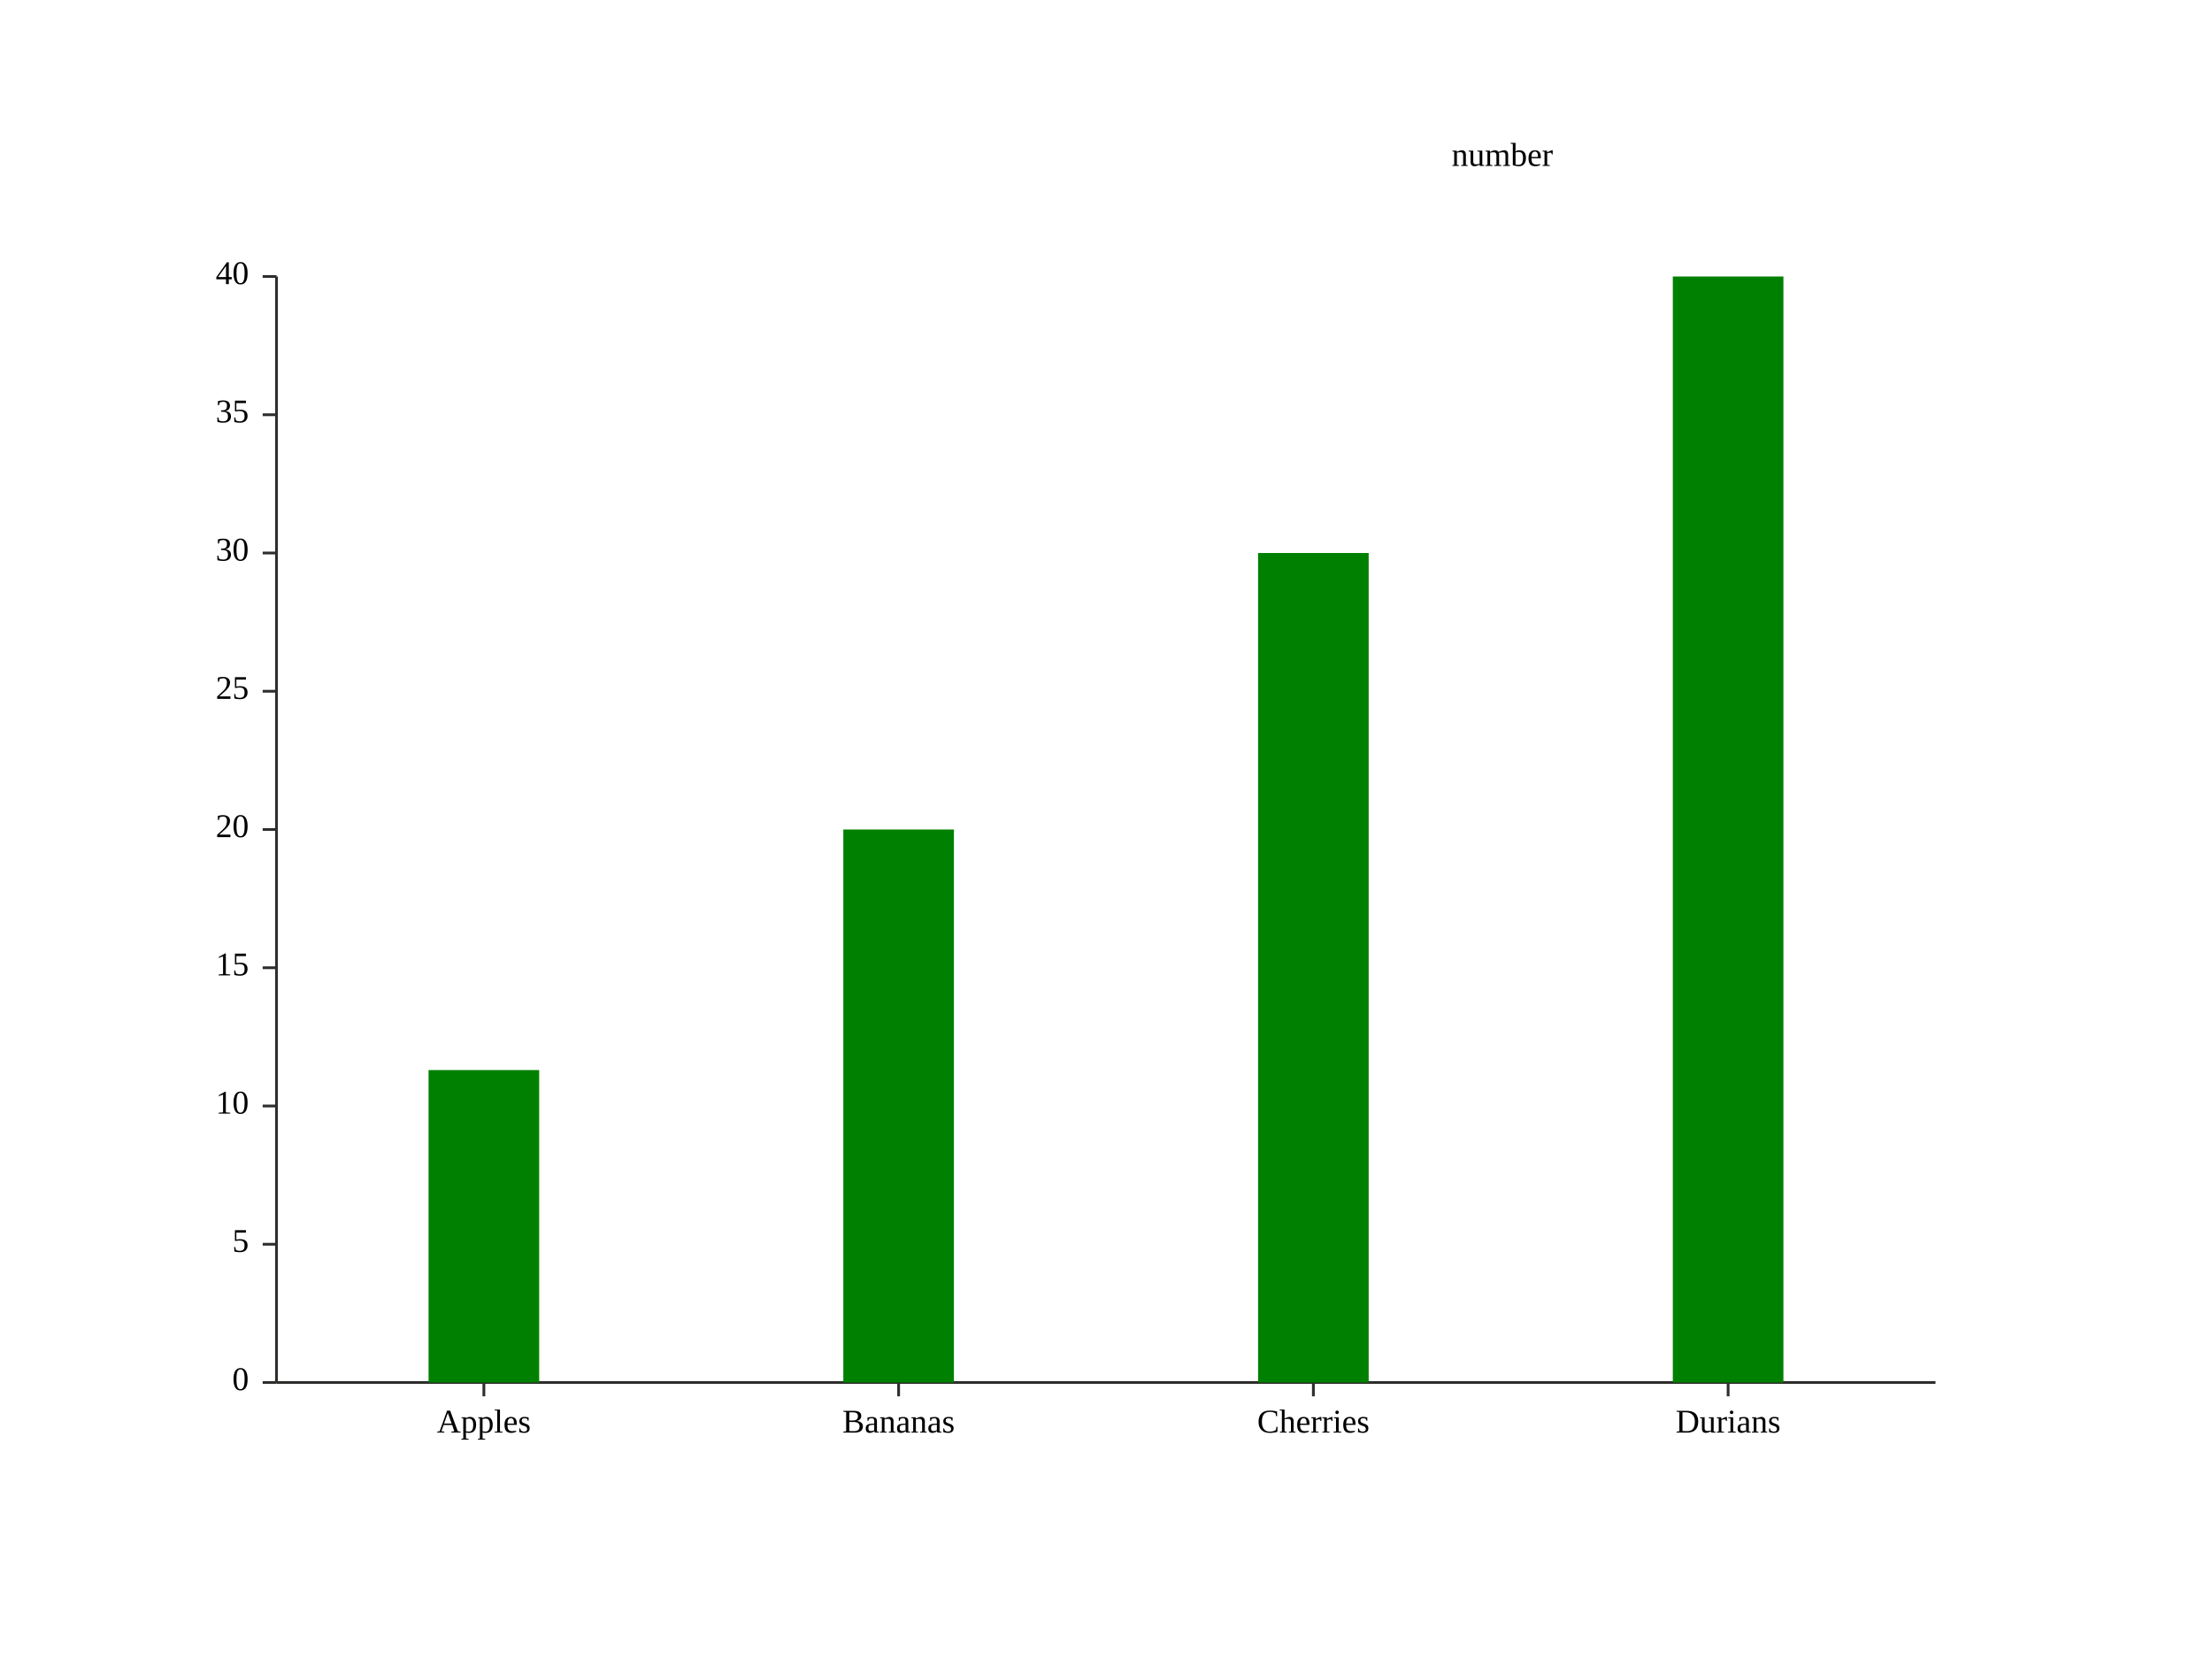
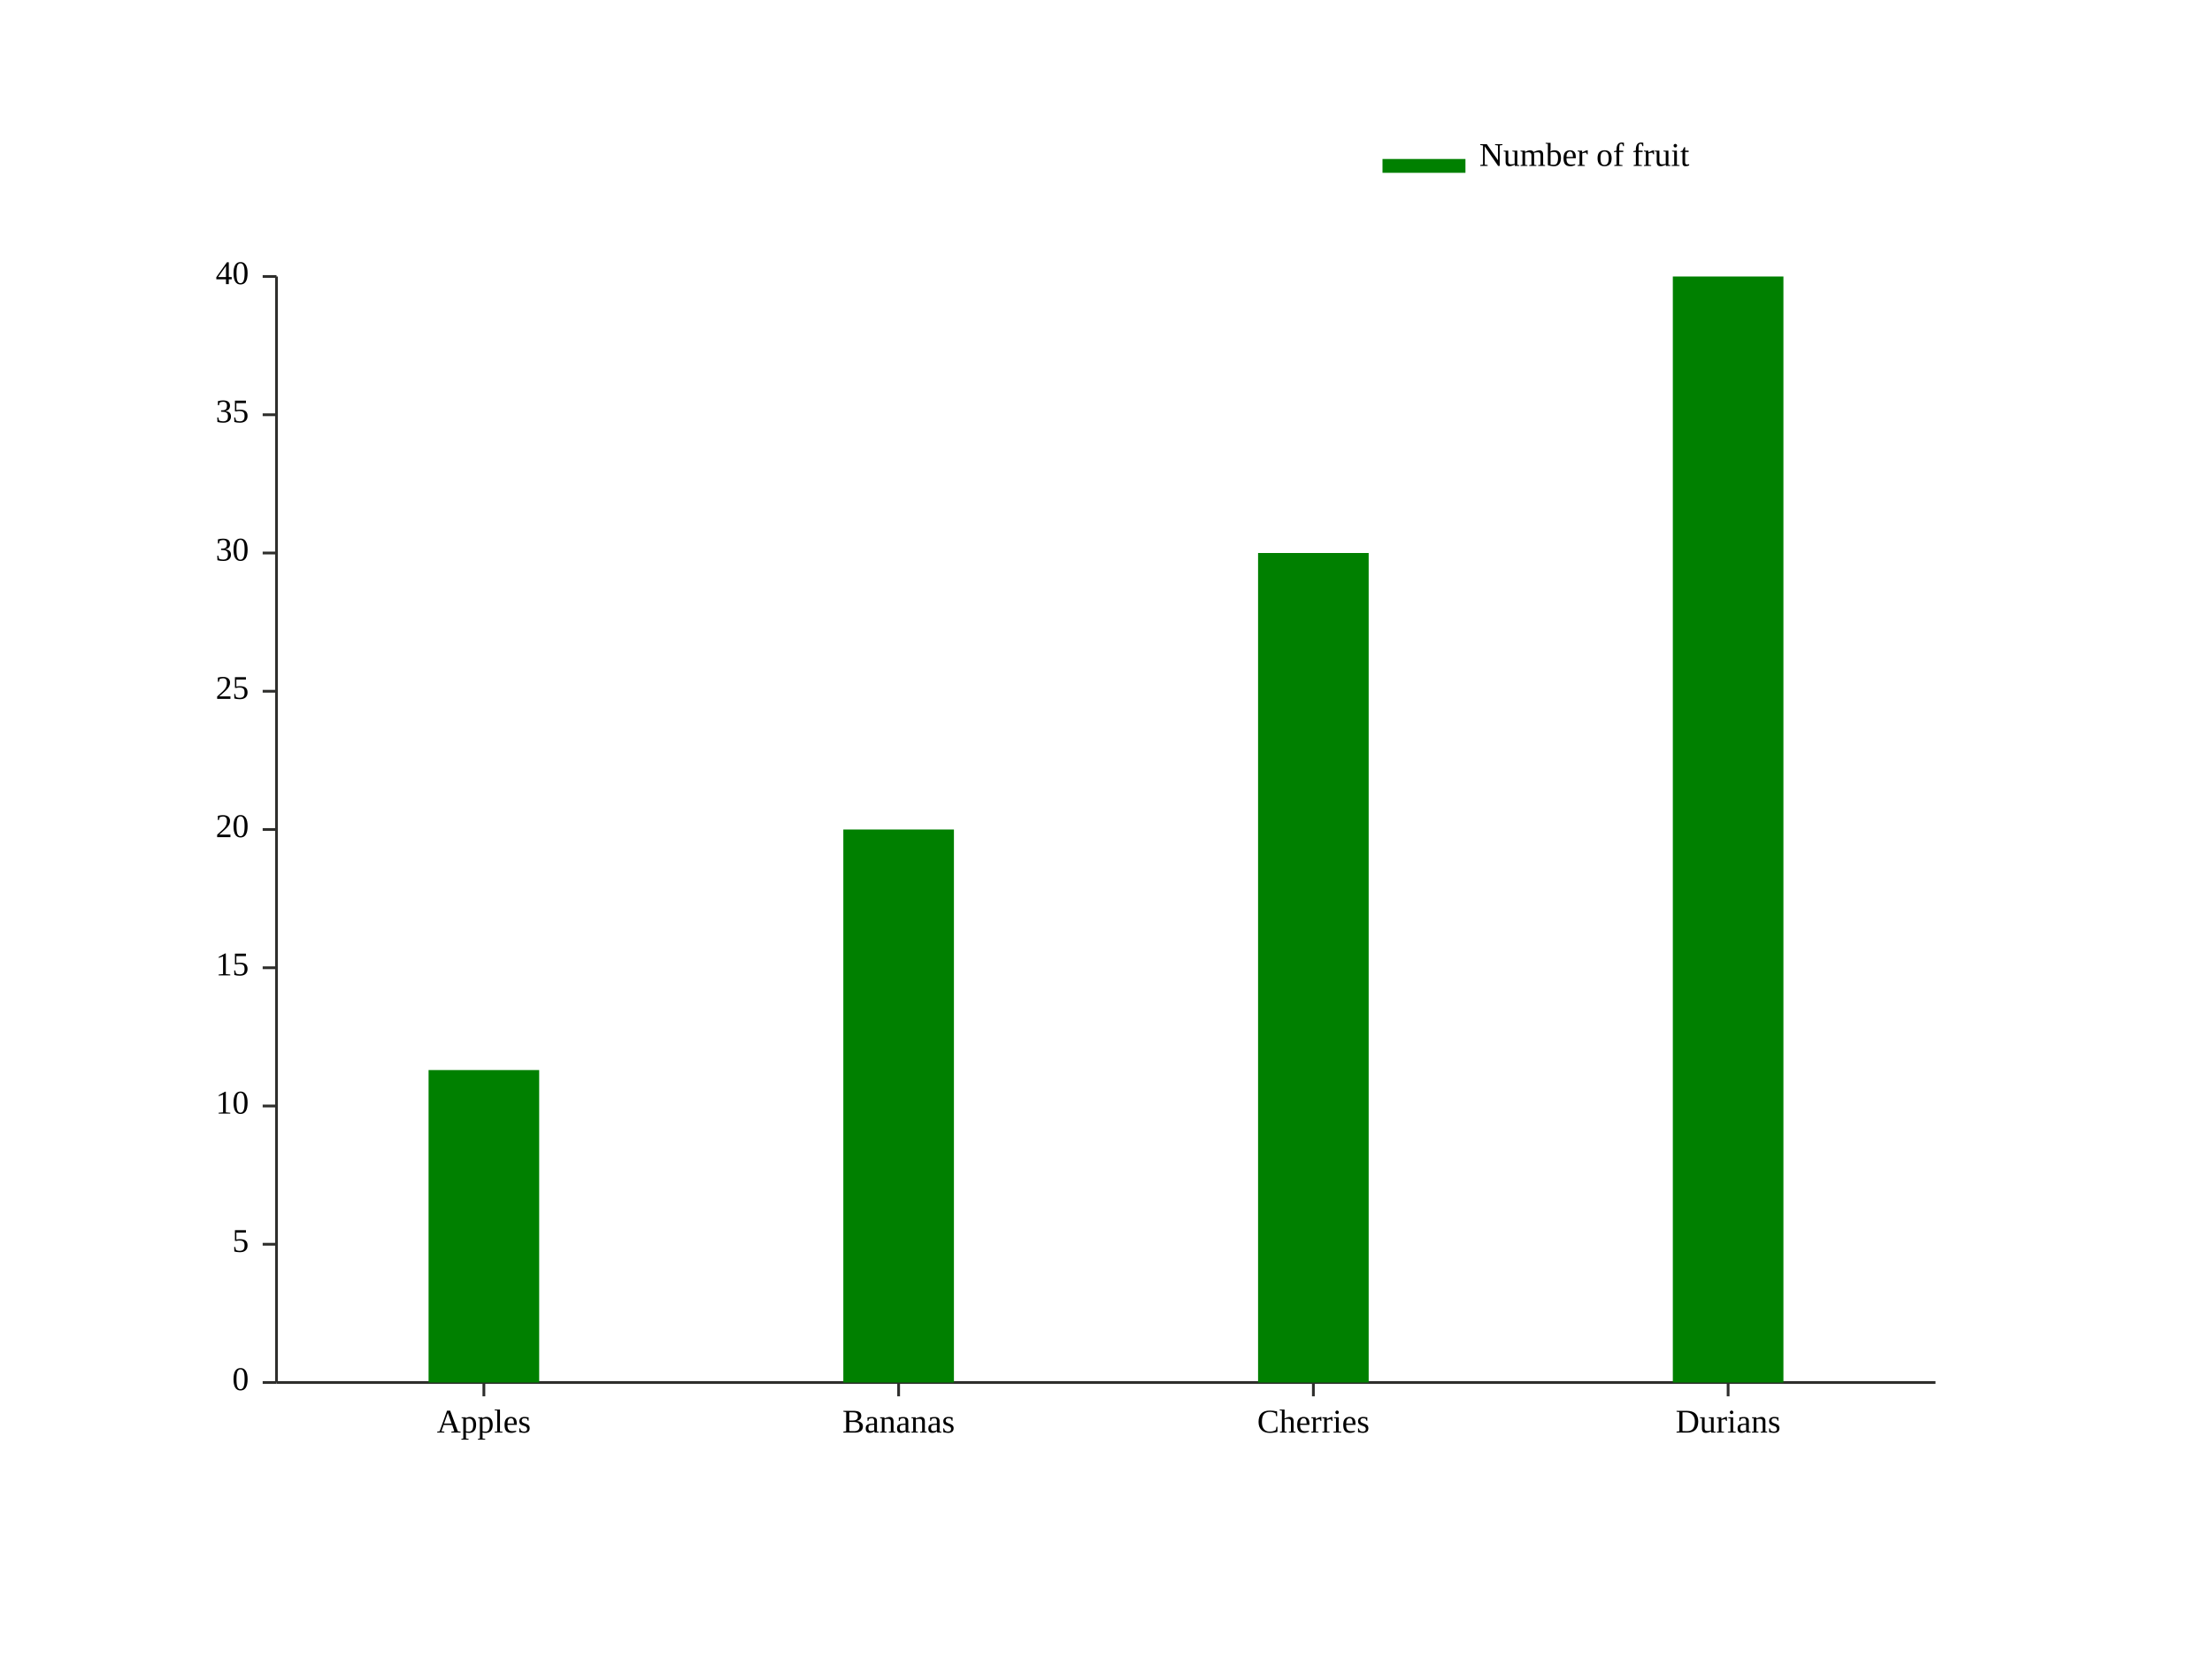
<svg xmlns="http://www.w3.org/2000/svg" viewBox="0 0 800 600">
  <line x1="100" y1="500" x2="700" y2="500" stroke="#2e2e2c" />
  <line x1="175.0" y1="500" x2="175.0" y2="505" stroke="#2e2e2c" />
  <line x1="325.0" y1="500" x2="325.0" y2="505" stroke="#2e2e2c" />
  <line x1="475.0" y1="500" x2="475.0" y2="505" stroke="#2e2e2c" />
  <line x1="625.0" y1="500" x2="625.0" y2="505" stroke="#2e2e2c" />
  <text x="175.0" y="510" text-anchor="middle" dominant-baseline="hanging">Apples</text>
  <text x="325.0" y="510" text-anchor="middle" dominant-baseline="hanging">Bananas</text>
  <text x="475.0" y="510" text-anchor="middle" dominant-baseline="hanging">Cherries</text>
  <text x="625.0" y="510" text-anchor="middle" dominant-baseline="hanging">Durians</text>
  <line x1="100" y1="100" x2="100" y2="500" stroke="#2e2e2c" />
  <line x1="95" y1="500.0" x2="100" y2="500.0" stroke="#2e2e2c" />
  <line x1="95" y1="450.0" x2="100" y2="450.0" stroke="#2e2e2c" />
  <line x1="95" y1="400.0" x2="100" y2="400.0" stroke="#2e2e2c" />
  <line x1="95" y1="350.0" x2="100" y2="350.0" stroke="#2e2e2c" />
  <line x1="95" y1="300.0" x2="100" y2="300.0" stroke="#2e2e2c" />
  <line x1="95" y1="250.0" x2="100" y2="250.0" stroke="#2e2e2c" />
  <line x1="95" y1="200.0" x2="100" y2="200.0" stroke="#2e2e2c" />
  <line x1="95" y1="150.0" x2="100" y2="150.0" stroke="#2e2e2c" />
  <line x1="95" y1="100.0" x2="100" y2="100.0" stroke="#2e2e2c" />
  <text x="90" y="500.0" text-anchor="end" dominant-baseline="middle">0</text>
  <text x="90" y="450.0" text-anchor="end" dominant-baseline="middle">5</text>
  <text x="90" y="400.0" text-anchor="end" dominant-baseline="middle">10</text>
  <text x="90" y="350.0" text-anchor="end" dominant-baseline="middle">15</text>
  <text x="90" y="300.0" text-anchor="end" dominant-baseline="middle">20</text>
  <text x="90" y="250.0" text-anchor="end" dominant-baseline="middle">25</text>
  <text x="90" y="200.0" text-anchor="end" dominant-baseline="middle">30</text>
  <text x="90" y="150.0" text-anchor="end" dominant-baseline="middle">35</text>
  <text x="90" y="100.0" text-anchor="end" dominant-baseline="middle">40</text>
-   <line x1="500" y1="60" x2="520" y2="60" stroke="none" fill="green" />
-   <text x="525" y="60" alignment-baseline="middle">number</text>
+   <rect x="500" y="57.5" width="30" height="5" stroke="none" fill="green" />
+   <text x="535" y="60" alignment-baseline="middle">Number of fruit</text>
  <rect x="155.0" y="387.0" width="40" height="113.0" stroke="none" fill="green" />
  <rect x="305.0" y="300.0" width="40" height="200.0" stroke="none" fill="green" />
  <rect x="455.0" y="200.0" width="40" height="300.0" stroke="none" fill="green" />
  <rect x="605.0" y="100.0" width="40" height="400.0" stroke="none" fill="green" />
</svg>
